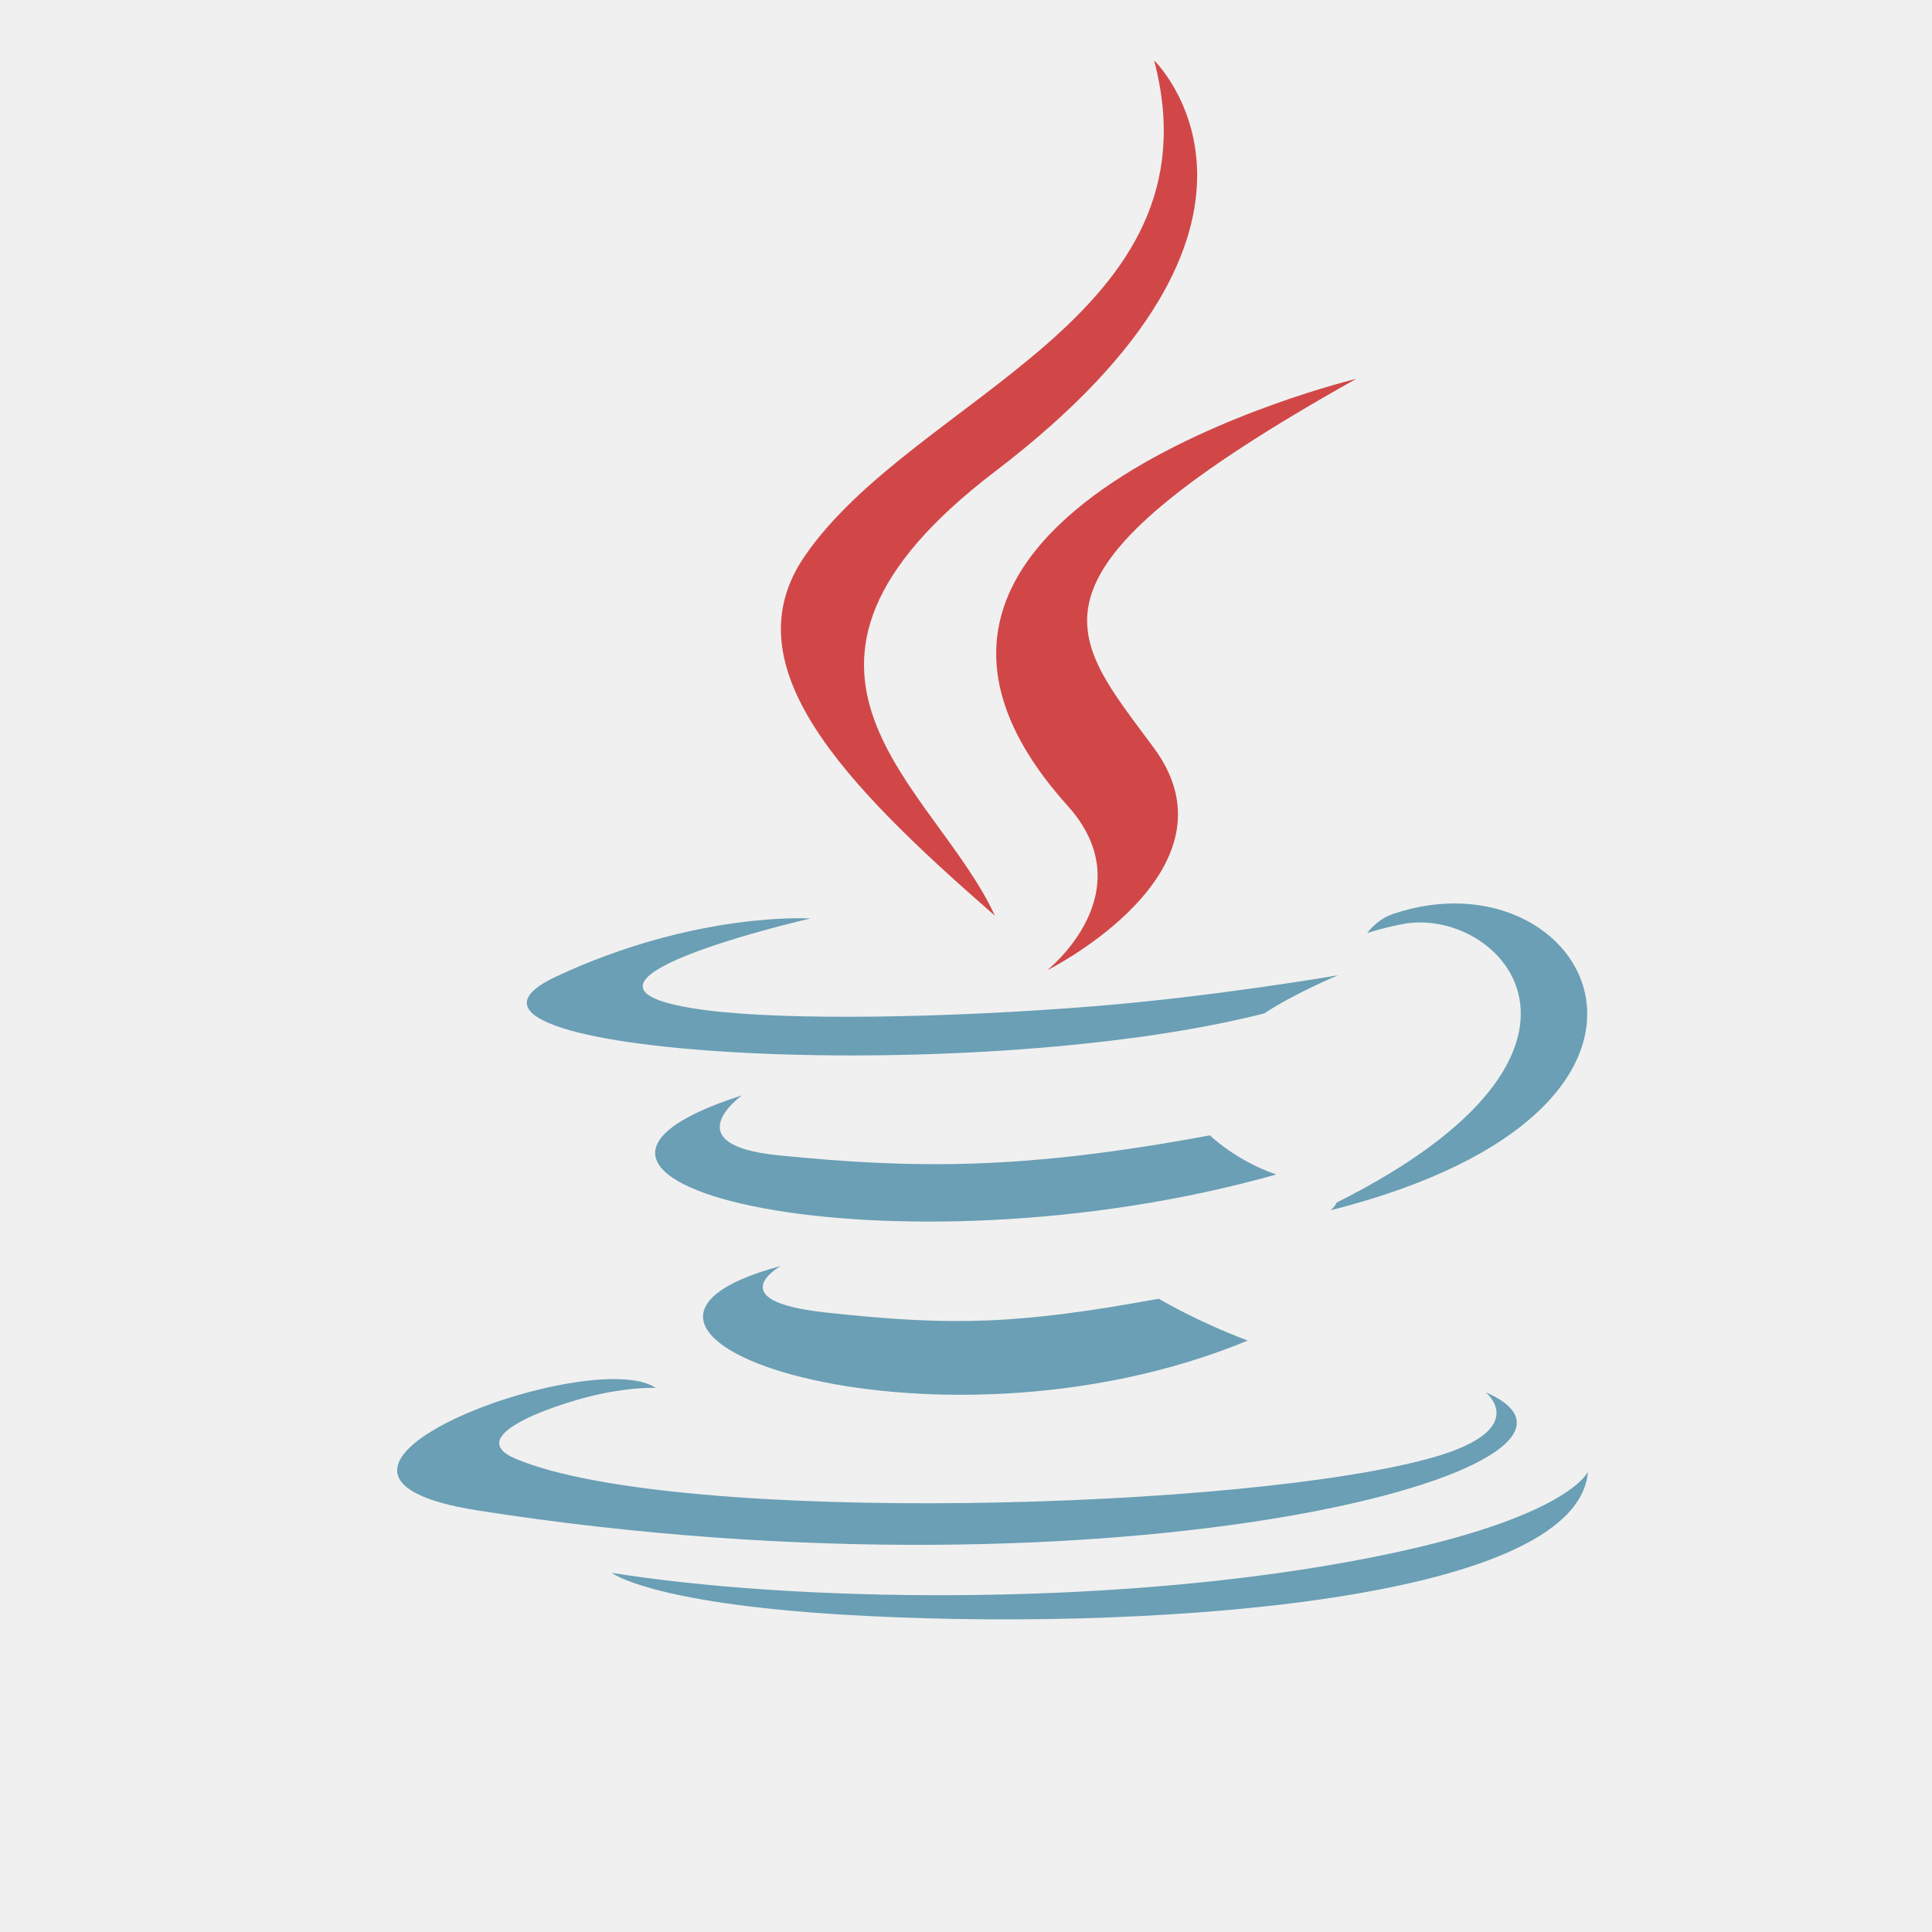
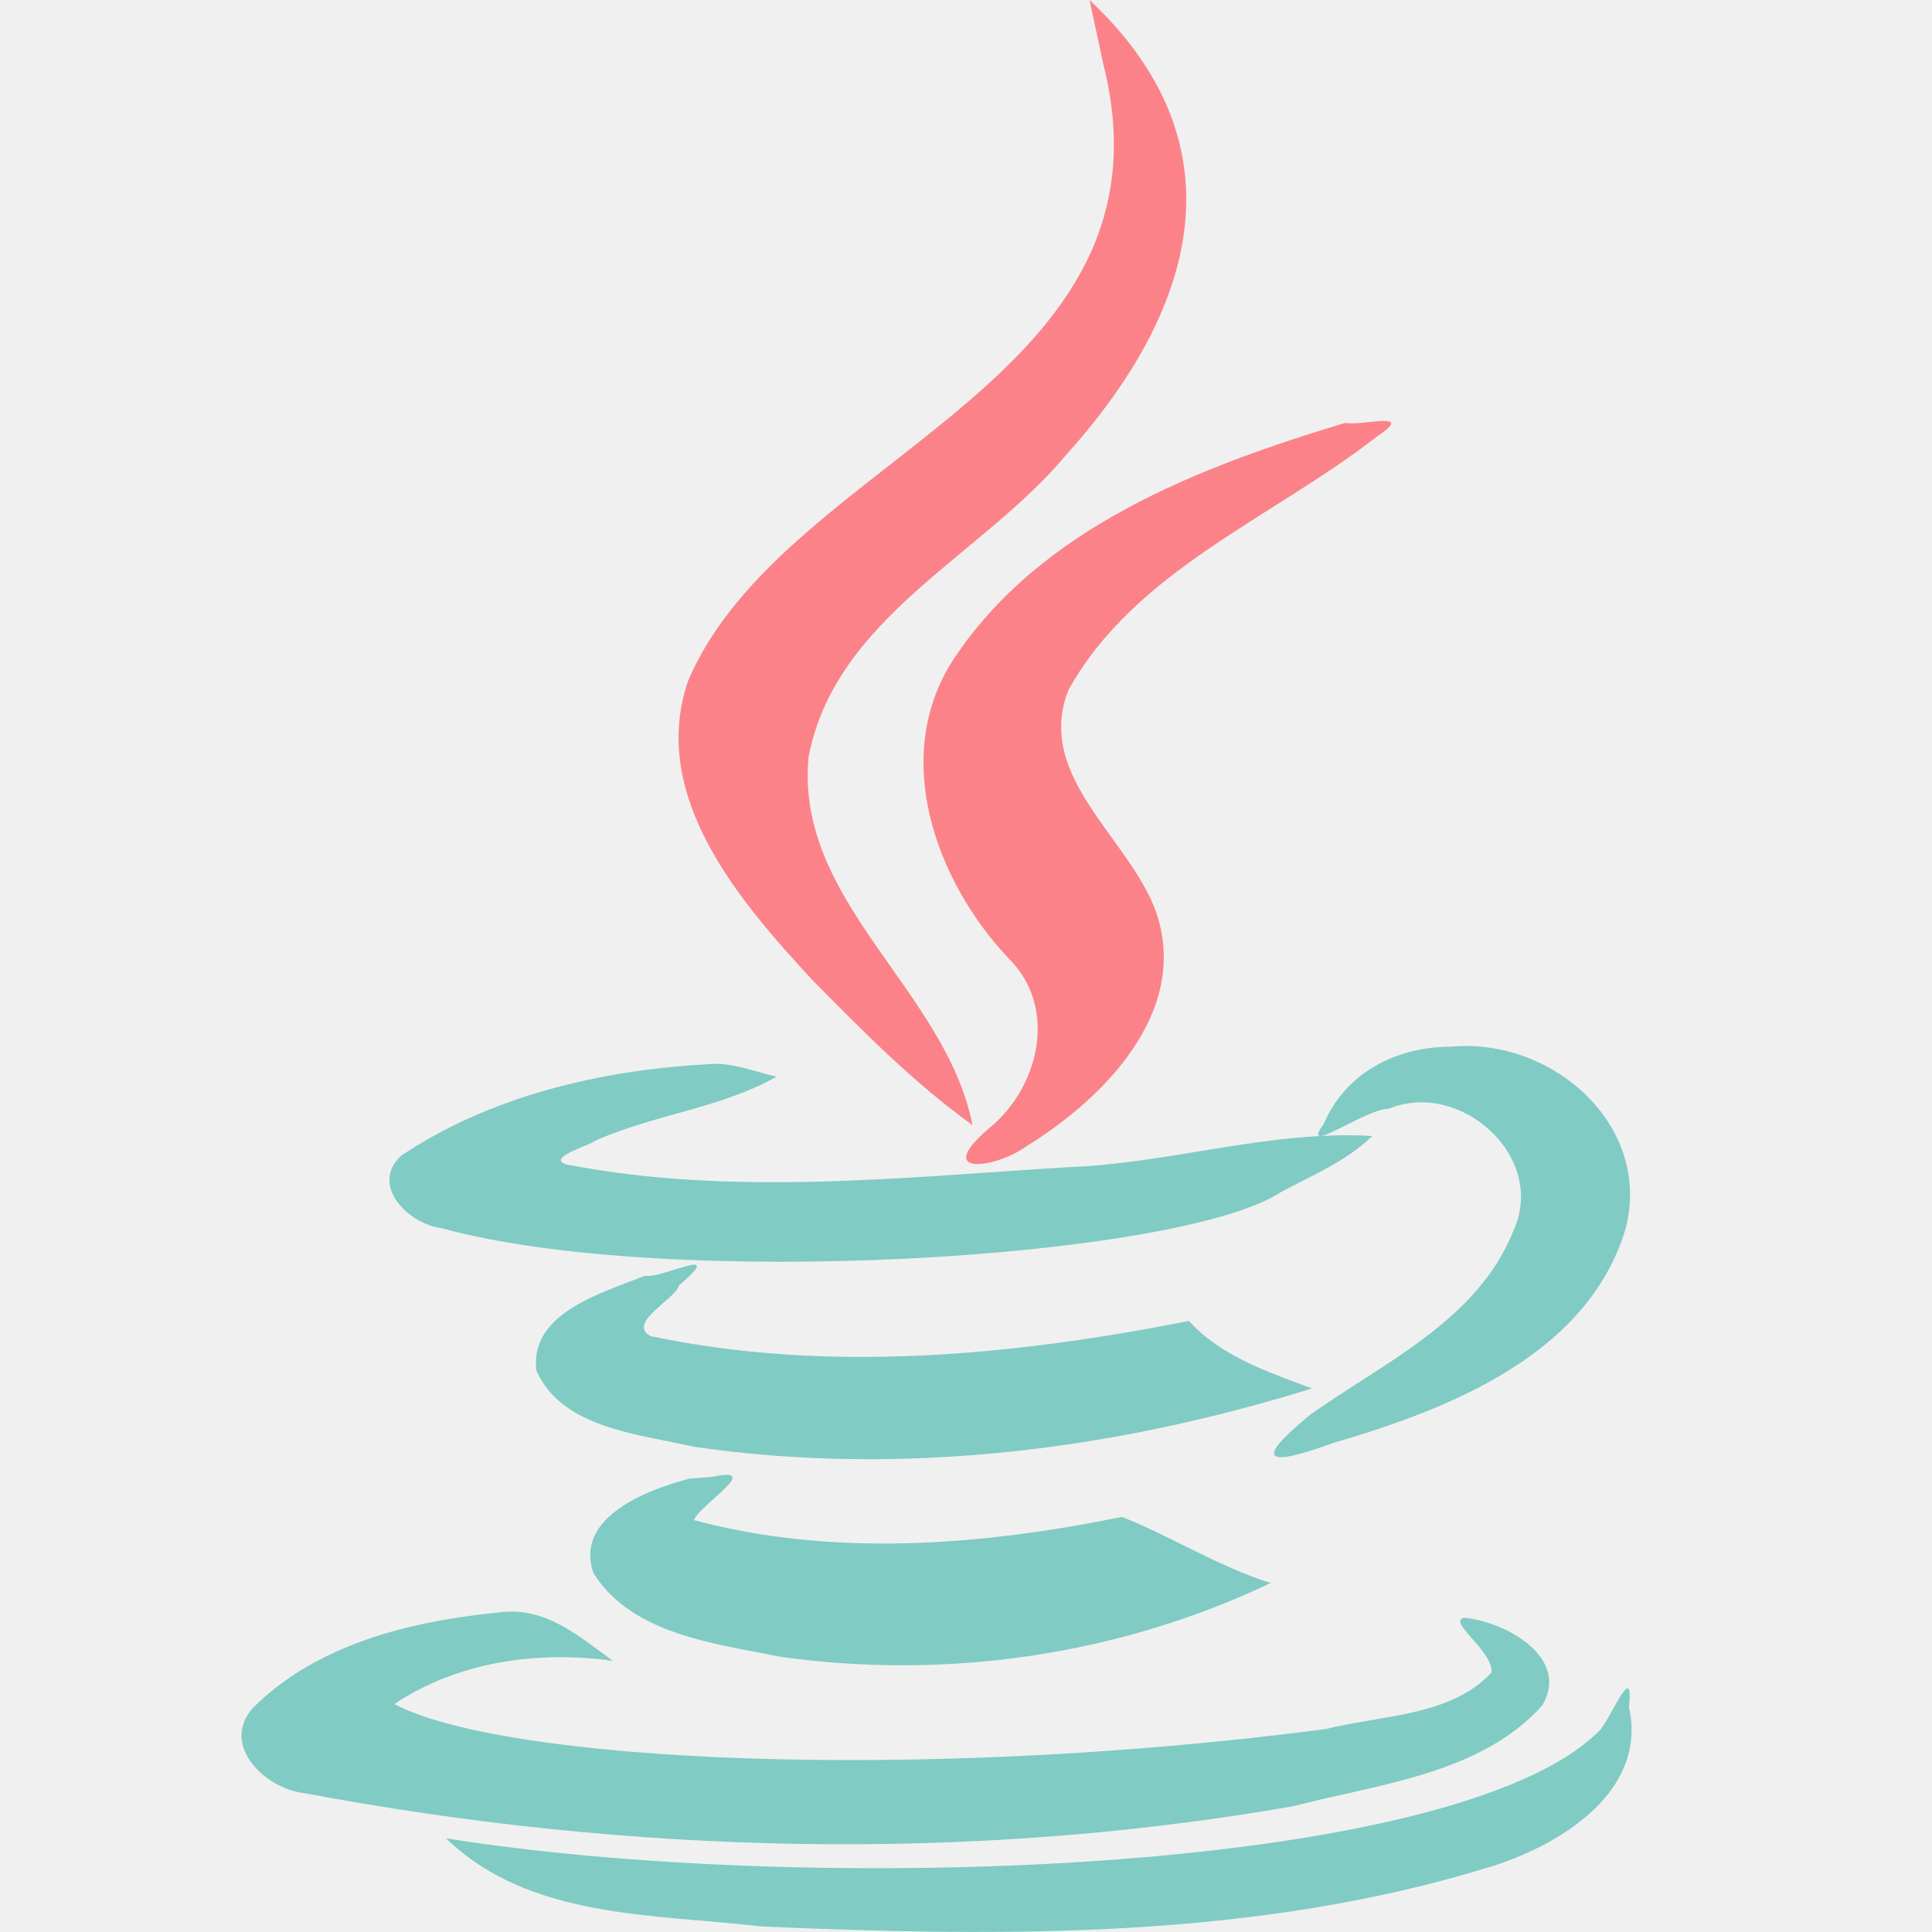
- <svg xmlns="http://www.w3.org/2000/svg" width="32" height="32" viewBox="0 0 32 32">
-   <g fill="none" fill-rule="evenodd" transform="translate(6 1)">
-     <path fill="#6A9FB5" d="M6.93 19.969C6.93 19.969 5.909 20.543 7.658 20.737 9.777 20.97 10.86 20.937 13.194 20.511 13.194 20.511 13.809 20.882 14.667 21.204 9.432 23.37 2.818 21.078 6.93 19.969L6.93 19.969zM6.29 17.142C6.29 17.142 5.144 17.961 6.895 18.136 9.159 18.362 10.946 18.38 14.04 17.805 14.04 17.805 14.467 18.224 15.139 18.453 8.811 20.24 1.762 18.594 6.29 17.142L6.29 17.142z" />
-     <path fill="#D14748" d="M11.683,12.346 C12.973,13.781 11.344,15.071 11.344,15.071 C11.344,15.071 14.62,13.439 13.116,11.394 C11.711,9.487 10.633,8.54 16.465,5.274 C16.465,5.274 7.311,7.482 11.683,12.346 L11.683,12.346 Z" />
-     <path fill="#6A9FB5" d="M18.607 22.06C18.607 22.06 19.363 22.662 17.774 23.128 14.753 24.011 5.197 24.278 2.543 23.163 1.59 22.762 3.379 22.206 3.941 22.089 4.528 21.966 4.863 21.989 4.863 21.989 3.802 21.267-1.995 23.406 1.919 24.019 12.592 25.689 21.375 23.266 18.607 22.06L18.607 22.06zM7.422 14.213C7.422 14.213 2.562 15.328 5.701 15.733 7.026 15.904 9.668 15.865 12.13 15.666 14.142 15.503 16.16 15.154 16.16 15.154 16.16 15.154 15.452 15.448 14.938 15.786 10.002 17.039.468 16.455 3.213 15.174 5.534 14.09 7.422 14.213 7.422 14.213L7.422 14.213zM16.14 18.918C21.158 16.401 18.837 13.982 17.218 14.308 16.822 14.388 16.645 14.457 16.645 14.457 16.645 14.457 16.792 14.234 17.073 14.138 20.277 13.051 22.74 17.345 16.04 19.046 16.04 19.046 16.117 18.978 16.14 18.918L16.14 18.918z" />
-     <path fill="#D14748" d="M13.116,0 C13.116,0 15.894,2.684 10.48,6.81 C6.138,10.122 9.49,12.009 10.478,14.166 C7.944,11.958 6.085,10.015 7.332,8.206 C9.163,5.551 14.236,4.263 13.116,0 L13.116,0 Z" />
-     <path fill="#6A9FB5" d="M7.915,25.741 C12.73,26.038 20.126,25.576 20.301,23.375 C20.301,23.375 19.965,24.209 16.321,24.871 C12.211,25.618 7.141,25.531 4.134,25.052 C4.134,25.052 4.75,25.544 7.915,25.741 L7.915,25.741 Z" />
+ <svg xmlns="http://www.w3.org/2000/svg" width="14" height="14" viewBox="0 0 14 14" fill="none">
+   <g id="java" clip-path="url(#clip0)">
+     <path id="Vector" d="M9.749 3.064C8.686 3.385 7.535 3.824 6.904 4.786C6.455 5.487 6.781 6.386 7.308 6.944C7.673 7.303 7.529 7.892 7.155 8.186C6.763 8.528 7.216 8.468 7.443 8.303C7.998 7.96 8.619 7.334 8.381 6.619C8.195 6.079 7.494 5.632 7.742 5.001C8.222 4.134 9.224 3.752 9.978 3.163C10.269 2.97 9.861 3.09 9.749 3.064ZM7.895 0C7.928 0.155 7.962 0.309 7.995 0.464C8.577 2.771 5.678 3.299 4.986 4.935C4.701 5.771 5.361 6.534 5.89 7.105C6.253 7.473 6.622 7.847 7.047 8.153C6.853 7.172 5.761 6.54 5.859 5.485C6.054 4.472 7.116 4.028 7.725 3.297C8.736 2.174 8.961 0.999 7.895 0Z" fill="#FC8289" />
+     <path id="Vector_2" d="M4.999 10.714C4.697 10.793 4.155 10.993 4.302 11.402C4.583 11.846 5.184 11.91 5.658 12.006C6.861 12.175 8.111 11.994 9.208 11.471C8.831 11.353 8.478 11.129 8.13 10.992C7.117 11.199 6.036 11.286 5.028 11.015C5.08 10.895 5.542 10.619 5.156 10.703C5.104 10.706 5.052 10.71 4.999 10.714ZM4.675 9.244C4.373 9.366 3.835 9.51 3.887 9.932C4.073 10.353 4.635 10.392 5.029 10.484C6.529 10.702 8.067 10.51 9.507 10.061C9.189 9.942 8.85 9.83 8.615 9.572C7.339 9.825 5.991 9.952 4.715 9.682C4.536 9.588 4.899 9.411 4.919 9.316C5.28 9.007 4.794 9.27 4.675 9.244ZM2.857 12.348C3.321 12.04 3.893 11.96 4.441 12.035C4.184 11.849 3.949 11.638 3.611 11.685C2.974 11.748 2.292 11.914 1.828 12.381C1.598 12.652 1.924 12.961 2.201 12.993C4.555 13.436 7.009 13.501 9.374 13.088C9.991 12.927 10.729 12.856 11.176 12.358C11.384 12.004 10.894 11.746 10.607 11.723C10.489 11.753 10.818 11.963 10.809 12.118C10.52 12.437 10.008 12.428 9.604 12.53C6.604 12.92 3.64 12.764 2.857 12.348ZM9.283 8.638C9.512 8.514 9.754 8.417 9.944 8.232C9.201 8.188 8.475 8.432 7.737 8.458C6.537 8.532 5.308 8.669 4.119 8.441C3.935 8.398 4.268 8.302 4.316 8.265C4.743 8.075 5.216 8.033 5.627 7.802C5.457 7.763 5.291 7.691 5.113 7.713C4.343 7.756 3.549 7.945 2.906 8.375C2.678 8.591 2.962 8.87 3.197 8.899C4.833 9.351 8.545 9.124 9.283 8.638ZM10.515 7.585C10.125 7.584 9.751 7.77 9.592 8.145C9.409 8.393 9.898 8.032 10.062 8.035C10.583 7.819 11.214 8.386 10.966 8.92C10.709 9.569 10.015 9.88 9.494 10.252C9.06 10.608 9.199 10.624 9.662 10.456C10.499 10.211 11.504 9.819 11.779 8.906C11.977 8.155 11.247 7.516 10.515 7.585ZM3.232 13.321C3.837 13.908 4.74 13.868 5.519 13.96C7.296 14.037 9.122 14.053 10.83 13.518C11.318 13.36 11.94 12.976 11.804 12.369C11.844 12.006 11.661 12.484 11.584 12.547C10.528 13.593 5.825 13.737 3.232 13.321Z" fill="#80CBC4" />
  </g>
+   <defs>
+     <clipPath id="clip0">
+       <rect width="14" height="14" fill="white" />
+     </clipPath>
+   </defs>
</svg>
